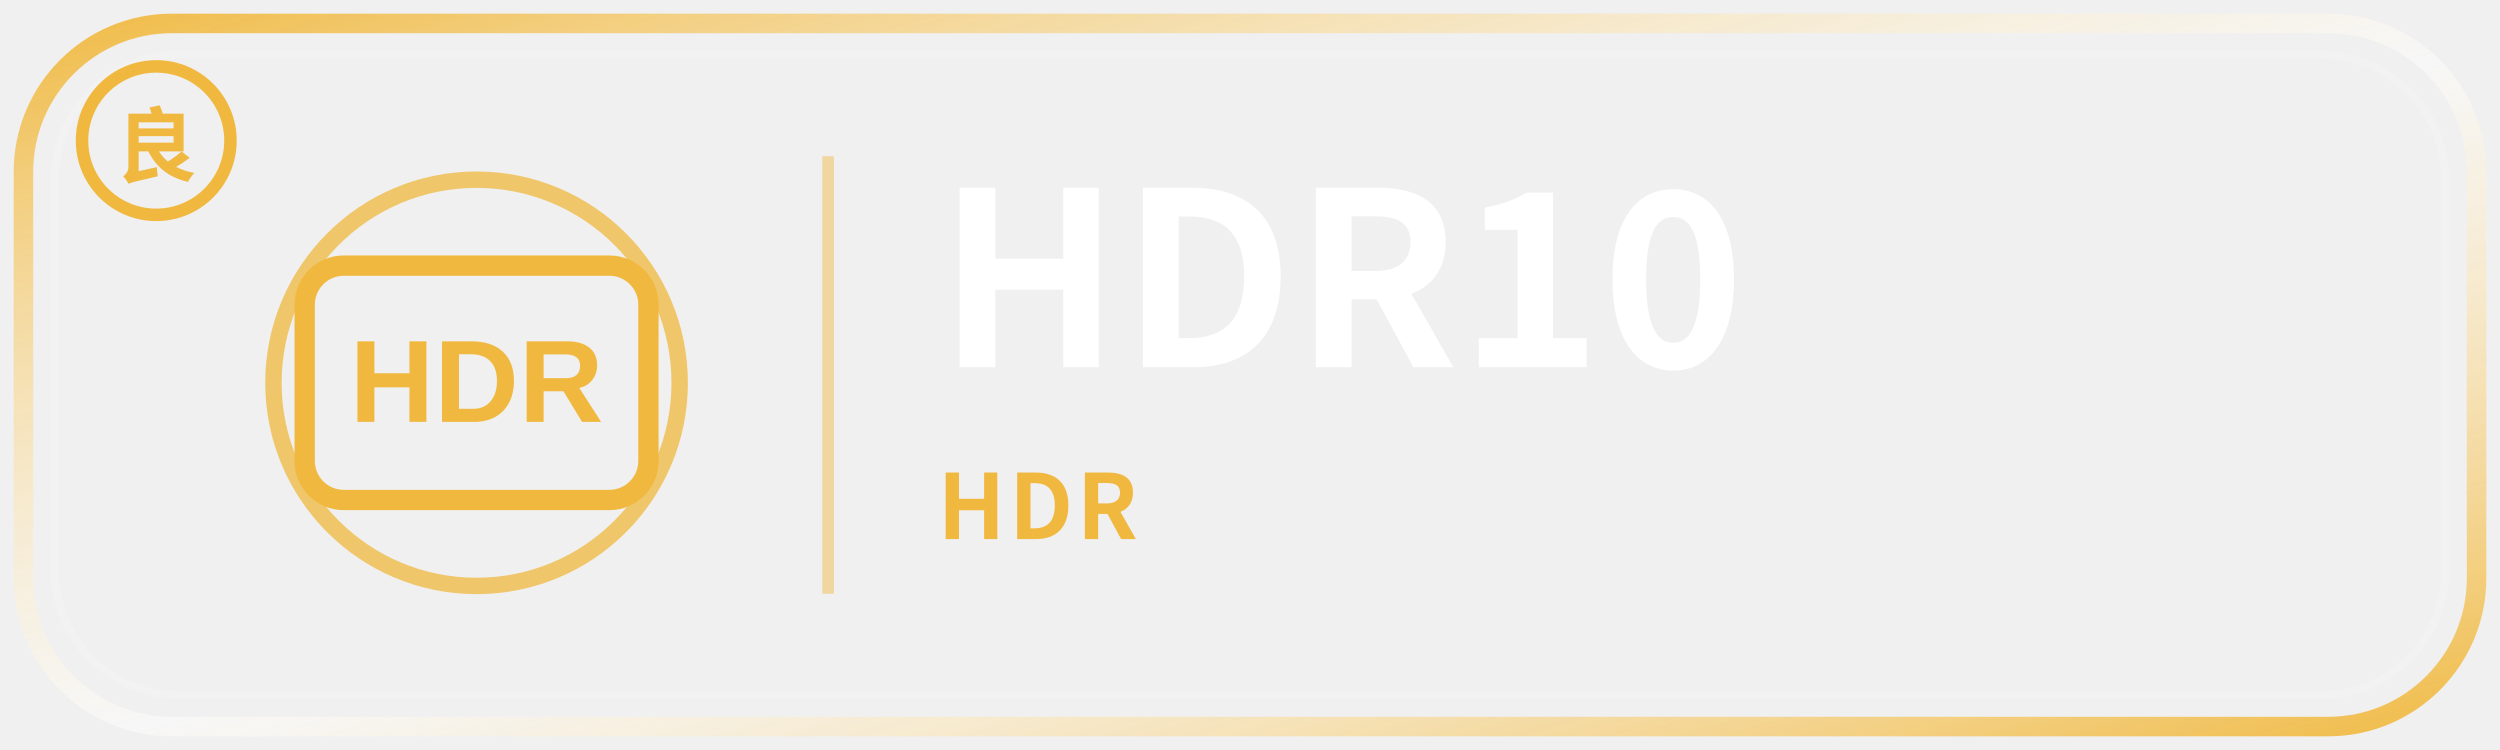
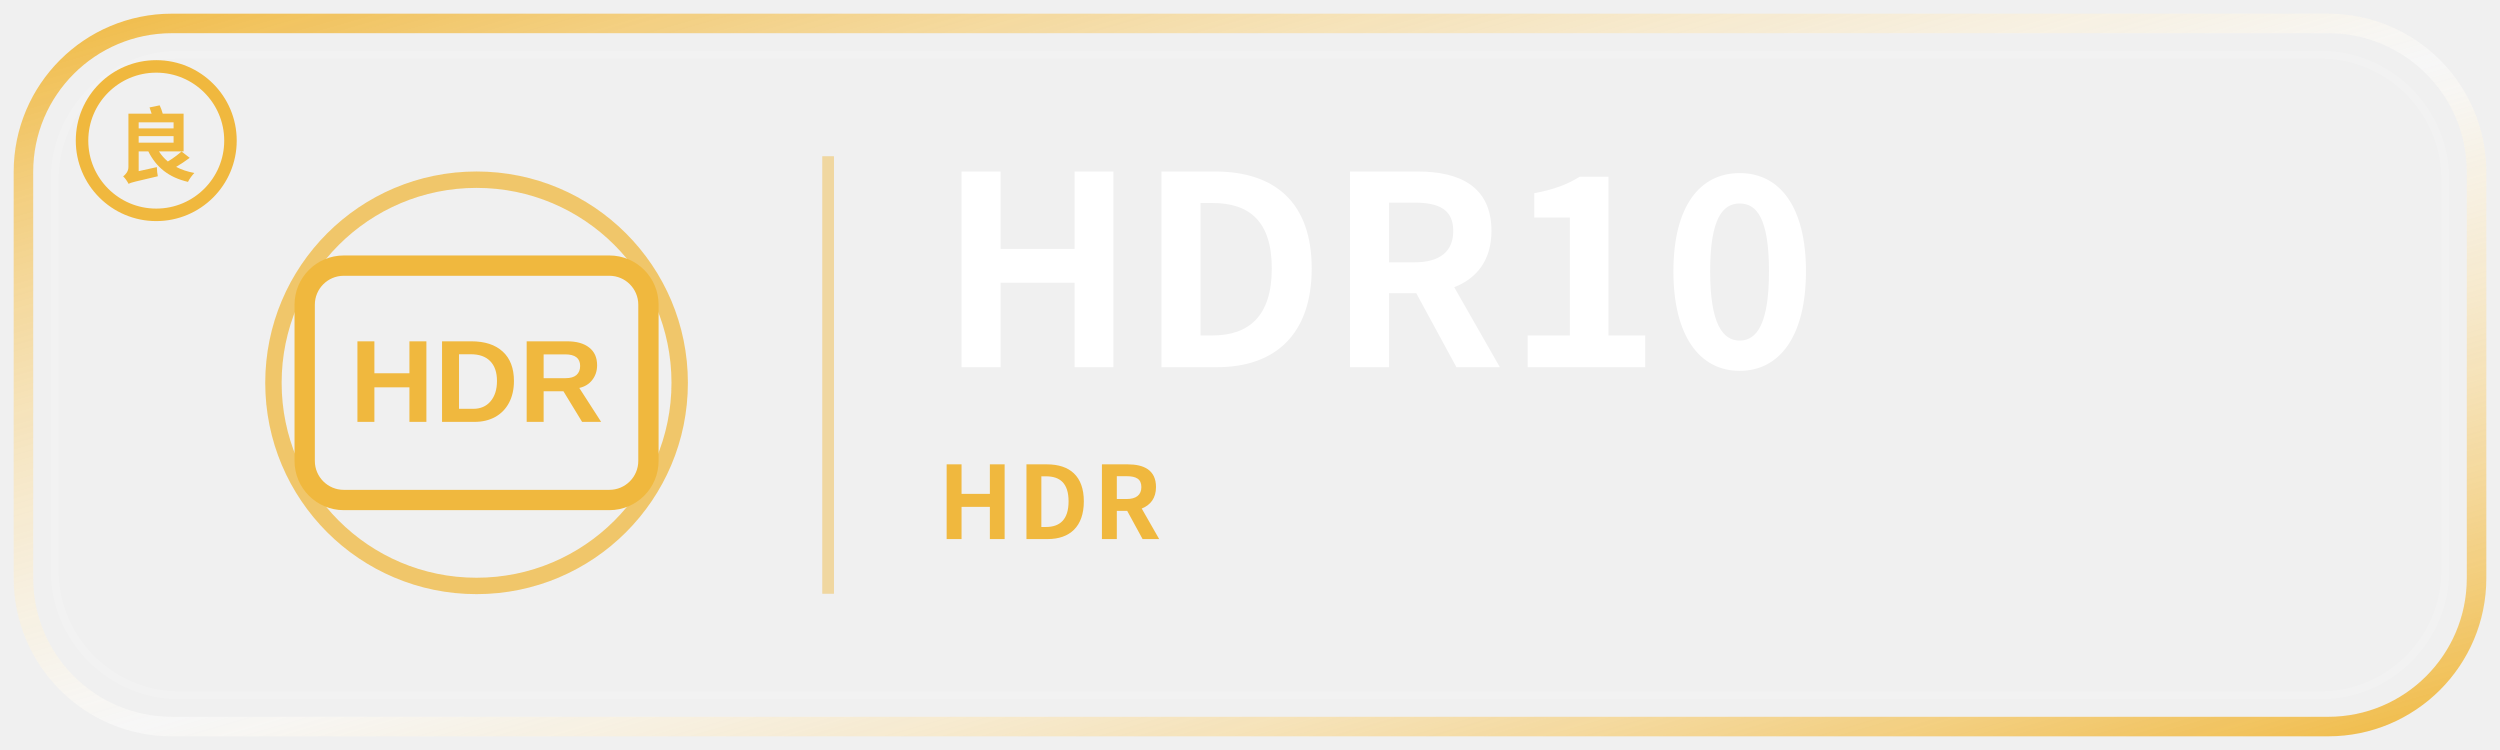
<svg xmlns="http://www.w3.org/2000/svg" width="320" height="96" viewBox="0 0 320 96">
  <defs>
    <linearGradient id="edge" x1="0" y1="0" x2="1" y2="1">
      <stop offset="0" stop-color="#F0B83E" stop-opacity=".95" />
      <stop offset=".52" stop-color="#FFFFFF" stop-opacity=".48" />
      <stop offset="1" stop-color="#F0B83E" stop-opacity=".95" />
    </linearGradient>
  </defs>
  <rect x="3" y="3" width="314" height="90" rx="19" fill="none" stroke="url(#edge)" stroke-width="2.5" />
  <rect x="7" y="7" width="306" height="82" rx="16" fill="none" stroke="#FFFFFF" stroke-opacity=".14" stroke-width="1" />
  <circle cx="20" cy="18" r="9.5" fill="none" stroke="#F0B83E" stroke-width="1.6" />
  <text x="20" y="22.5" text-anchor="middle" font-family="Noto Sans CJK SC,PingFang SC,Arial,sans-serif" font-size="10.5" font-weight="800" fill="#F0B83E">良</text>
  <circle cx="61" cy="49" r="26" fill="none" stroke="#F0B83E" stroke-width="2.1" stroke-opacity=".75" />
  <rect x="39" y="34" width="44" height="30" rx="5" fill="none" stroke="#F0B83E" stroke-width="2.6" />
  <text x="61" y="54" text-anchor="middle" font-family="Arial,sans-serif" font-size="15" font-weight="900" fill="#F0B83E">HDR</text>
  <path d="M106 20v56" stroke="#F0B83E" stroke-opacity=".45" stroke-width="1.5" />
-   <text x="120" y="47" font-family="Noto Sans CJK SC,PingFang SC,Arial,Helvetica,sans-serif" font-size="31" font-weight="850" fill="#FFFFFF">HDR10</text>
-   <text x="120" y="69" font-family="Noto Sans CJK SC,PingFang SC,Microsoft YaHei,Arial,sans-serif" font-size="11.5" font-weight="750" letter-spacing=".45" fill="#F0B83E">HDR</text>
+   <text x="120" y="47" font-family="Noto Sans CJK SC,PingFang SC,Arial,Helvetica,sans-serif" font-size="33.8" font-weight="850" fill="#FFFFFF">HDR10</text>
+   <text x="120" y="69" font-family="Noto Sans CJK SC,PingFang SC,Microsoft YaHei,Arial,sans-serif" font-size="12.9" font-weight="750" letter-spacing=".45" fill="#F0B83E">HDR</text>
</svg>
